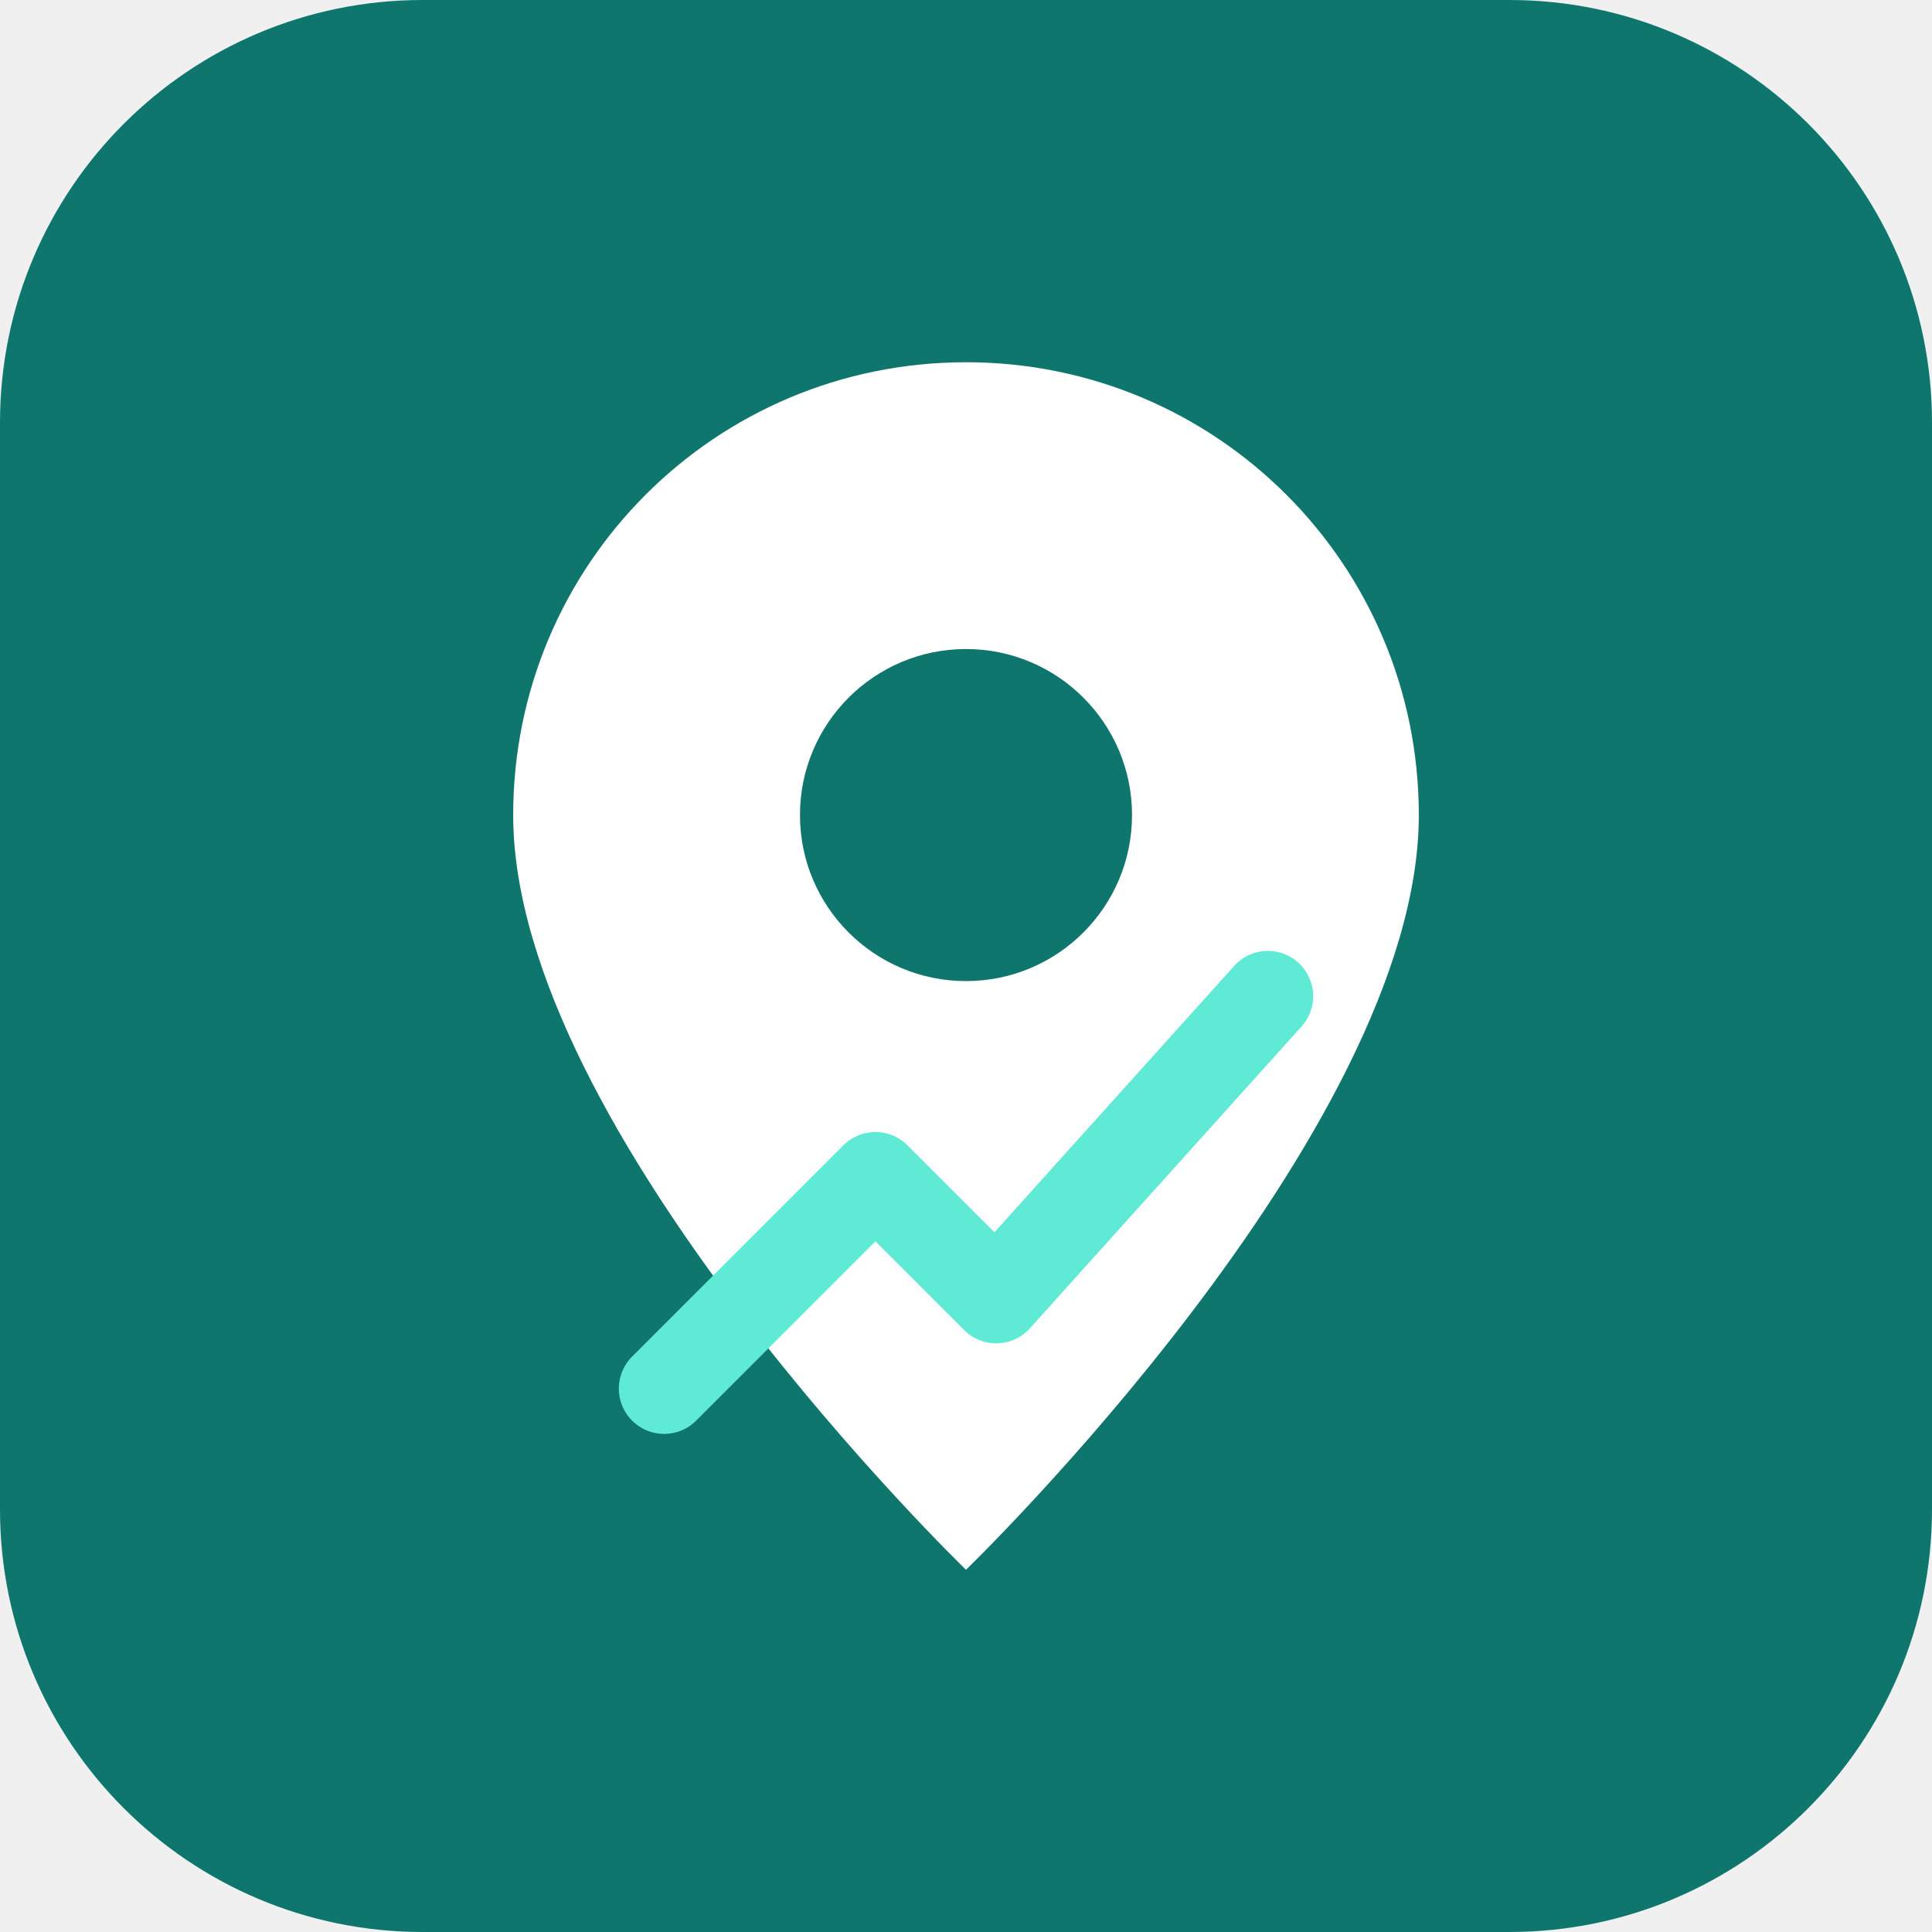
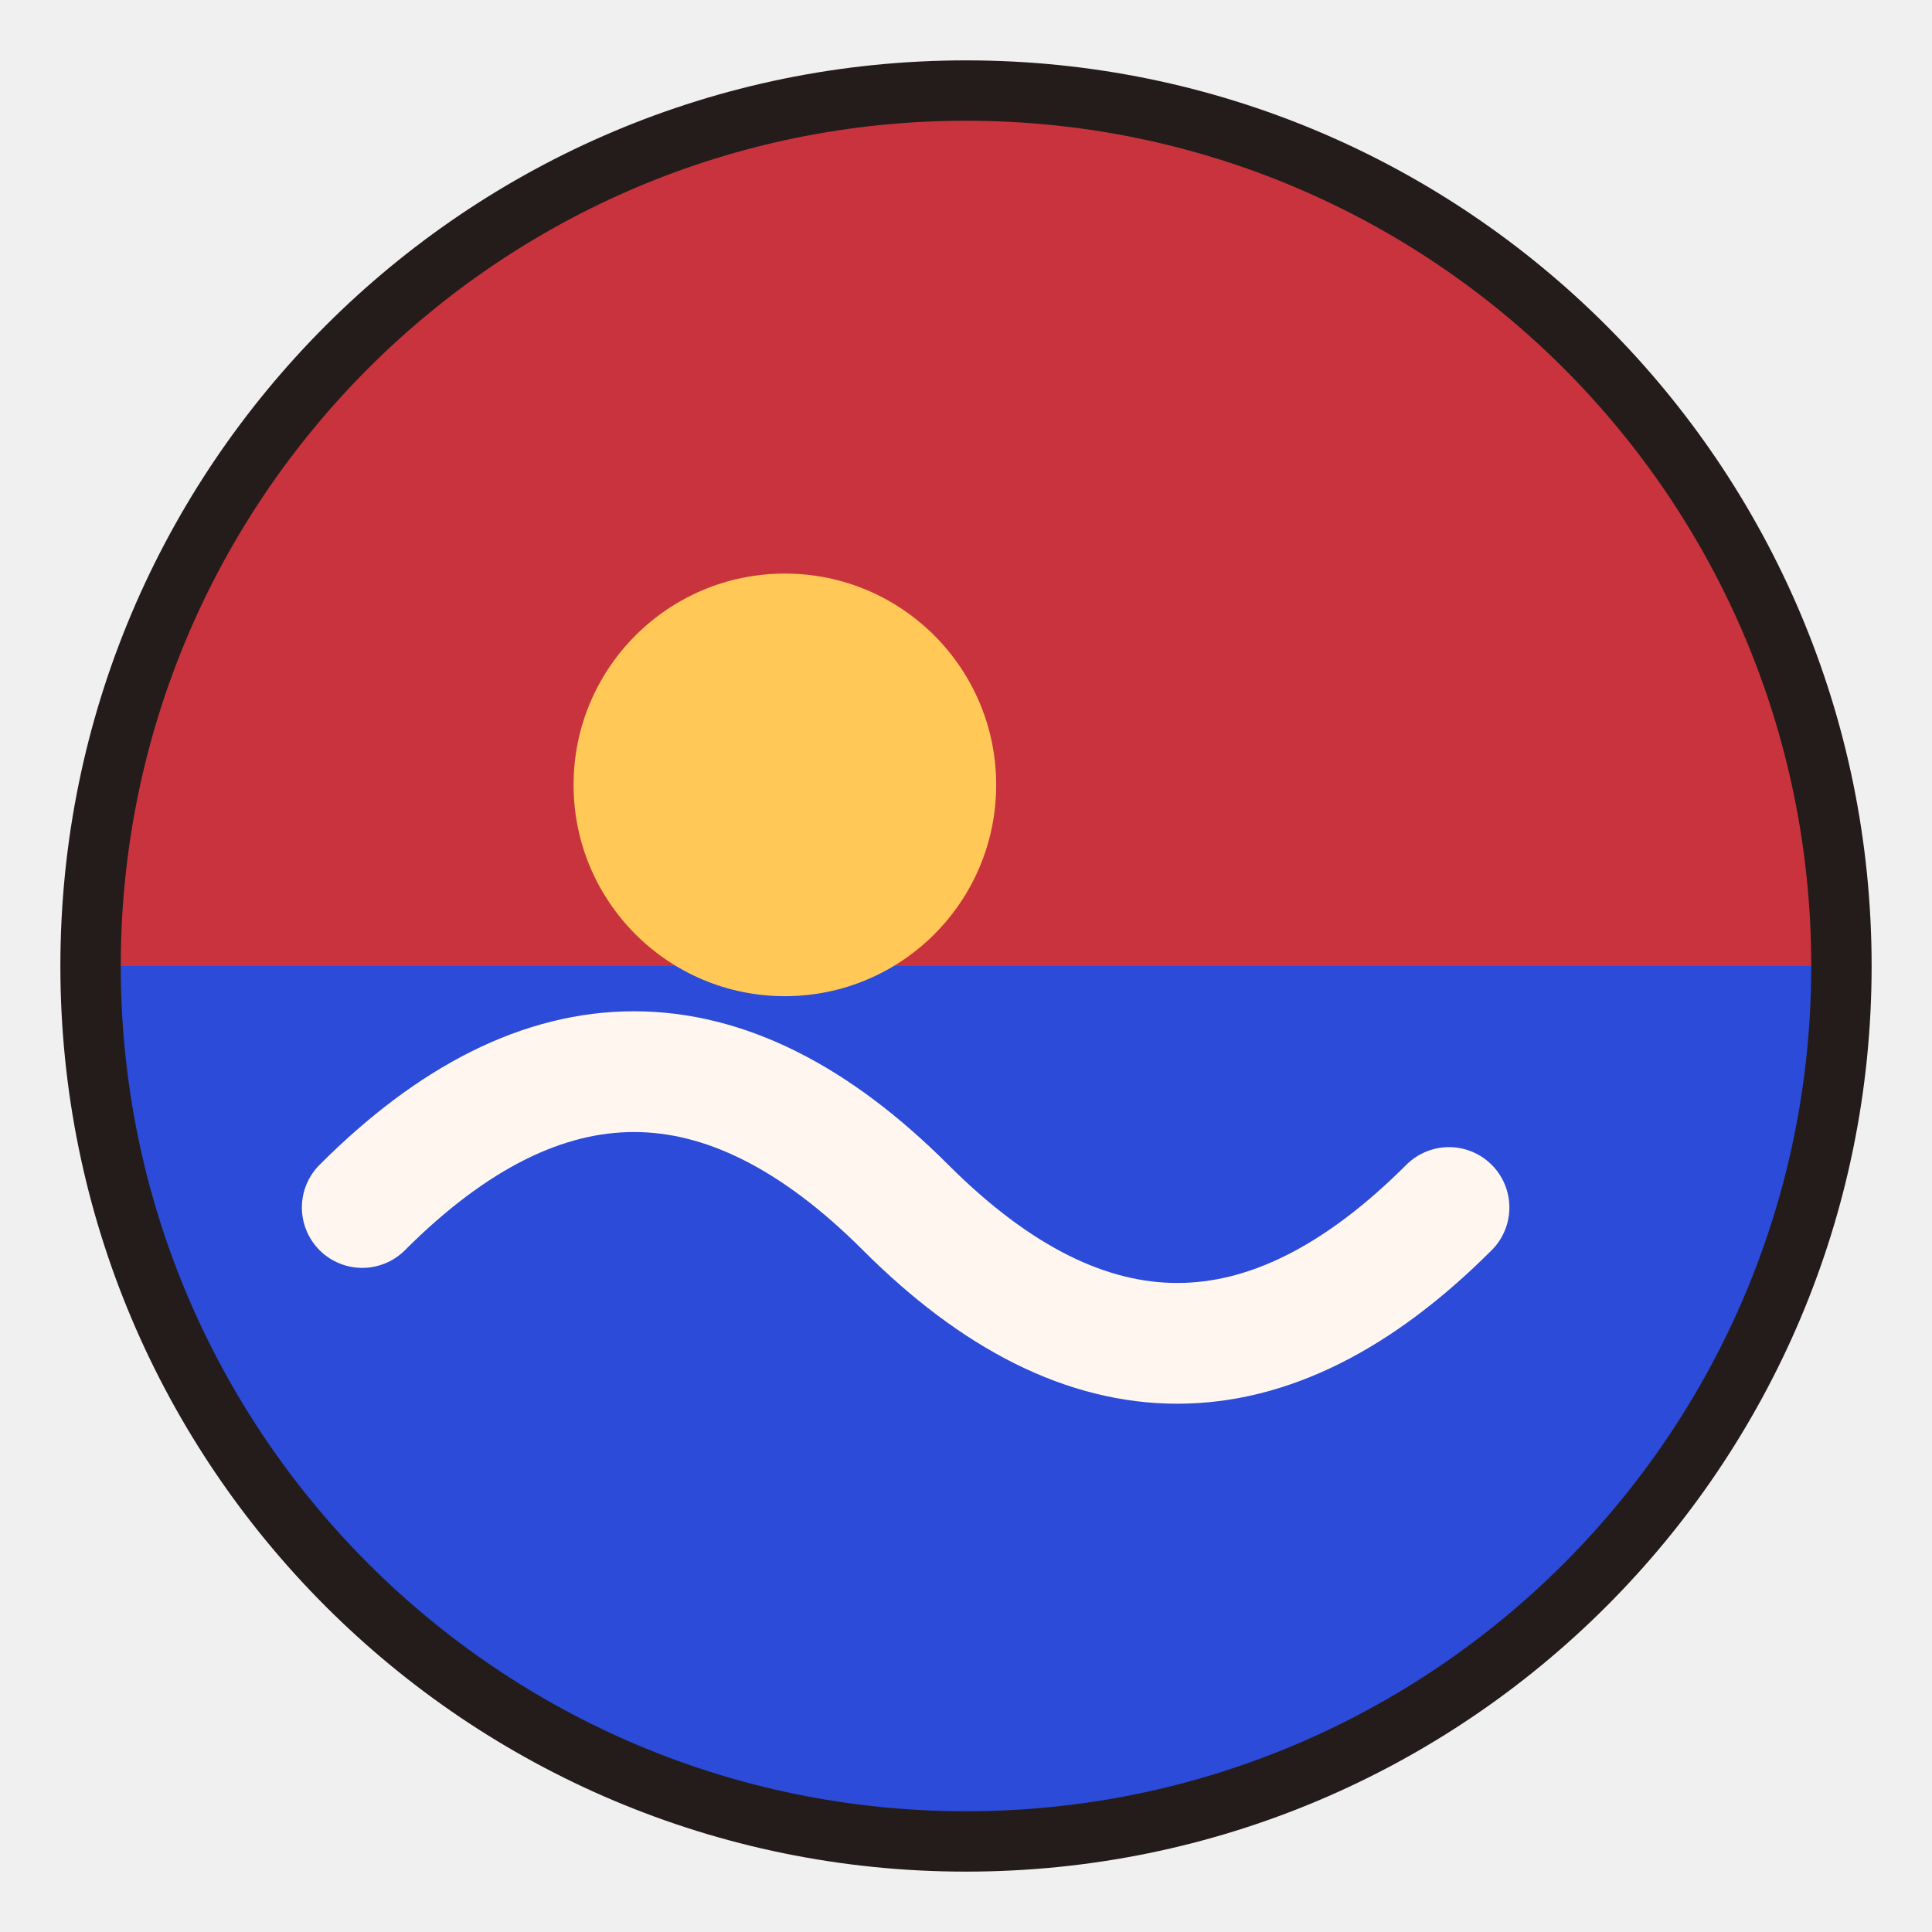
<svg xmlns="http://www.w3.org/2000/svg" viewBox="0 0 64 64" role="img" aria-label="韓国旅行ノート">
-   <rect width="64" height="64" rx="14" fill="#0f766e" />
-   <path d="M32 12c8.3 0 15 6.7 15 15 0 10.5-15 25-15 25S17 37.5 17 27c0-8.3 6.7-15 15-15z" fill="#ffffff" />
-   <circle cx="32" cy="27" r="5.5" fill="#0f766e" />
-   <path d="M22 46l7-7 4 4 9-10" fill="none" stroke="#5eead4" stroke-width="3" stroke-linecap="round" stroke-linejoin="round" />
+   <defs>
+     <clipPath id="c">
+       <circle cx="32" cy="32" r="28" />
+     </clipPath>
+   </defs>
+   <circle cx="32" cy="32" r="30" fill="#241c1a" />
+   <g clip-path="url(#c)">
+     <path d="M4 32a28 28 0 0 1 56 0H4z" fill="#c9333d" />
+     <path d="M4 32a28 28 0 0 0 56 0H4z" fill="#2b4bd8" />
+   </g>
+   <circle cx="26" cy="26" r="7" fill="#ffc857" />
+   <path d="M12 40c6-6 12-6 18 0s12 6 18 0" fill="none" stroke="#fff7ef" stroke-width="4" stroke-linecap="round" />
</svg>
